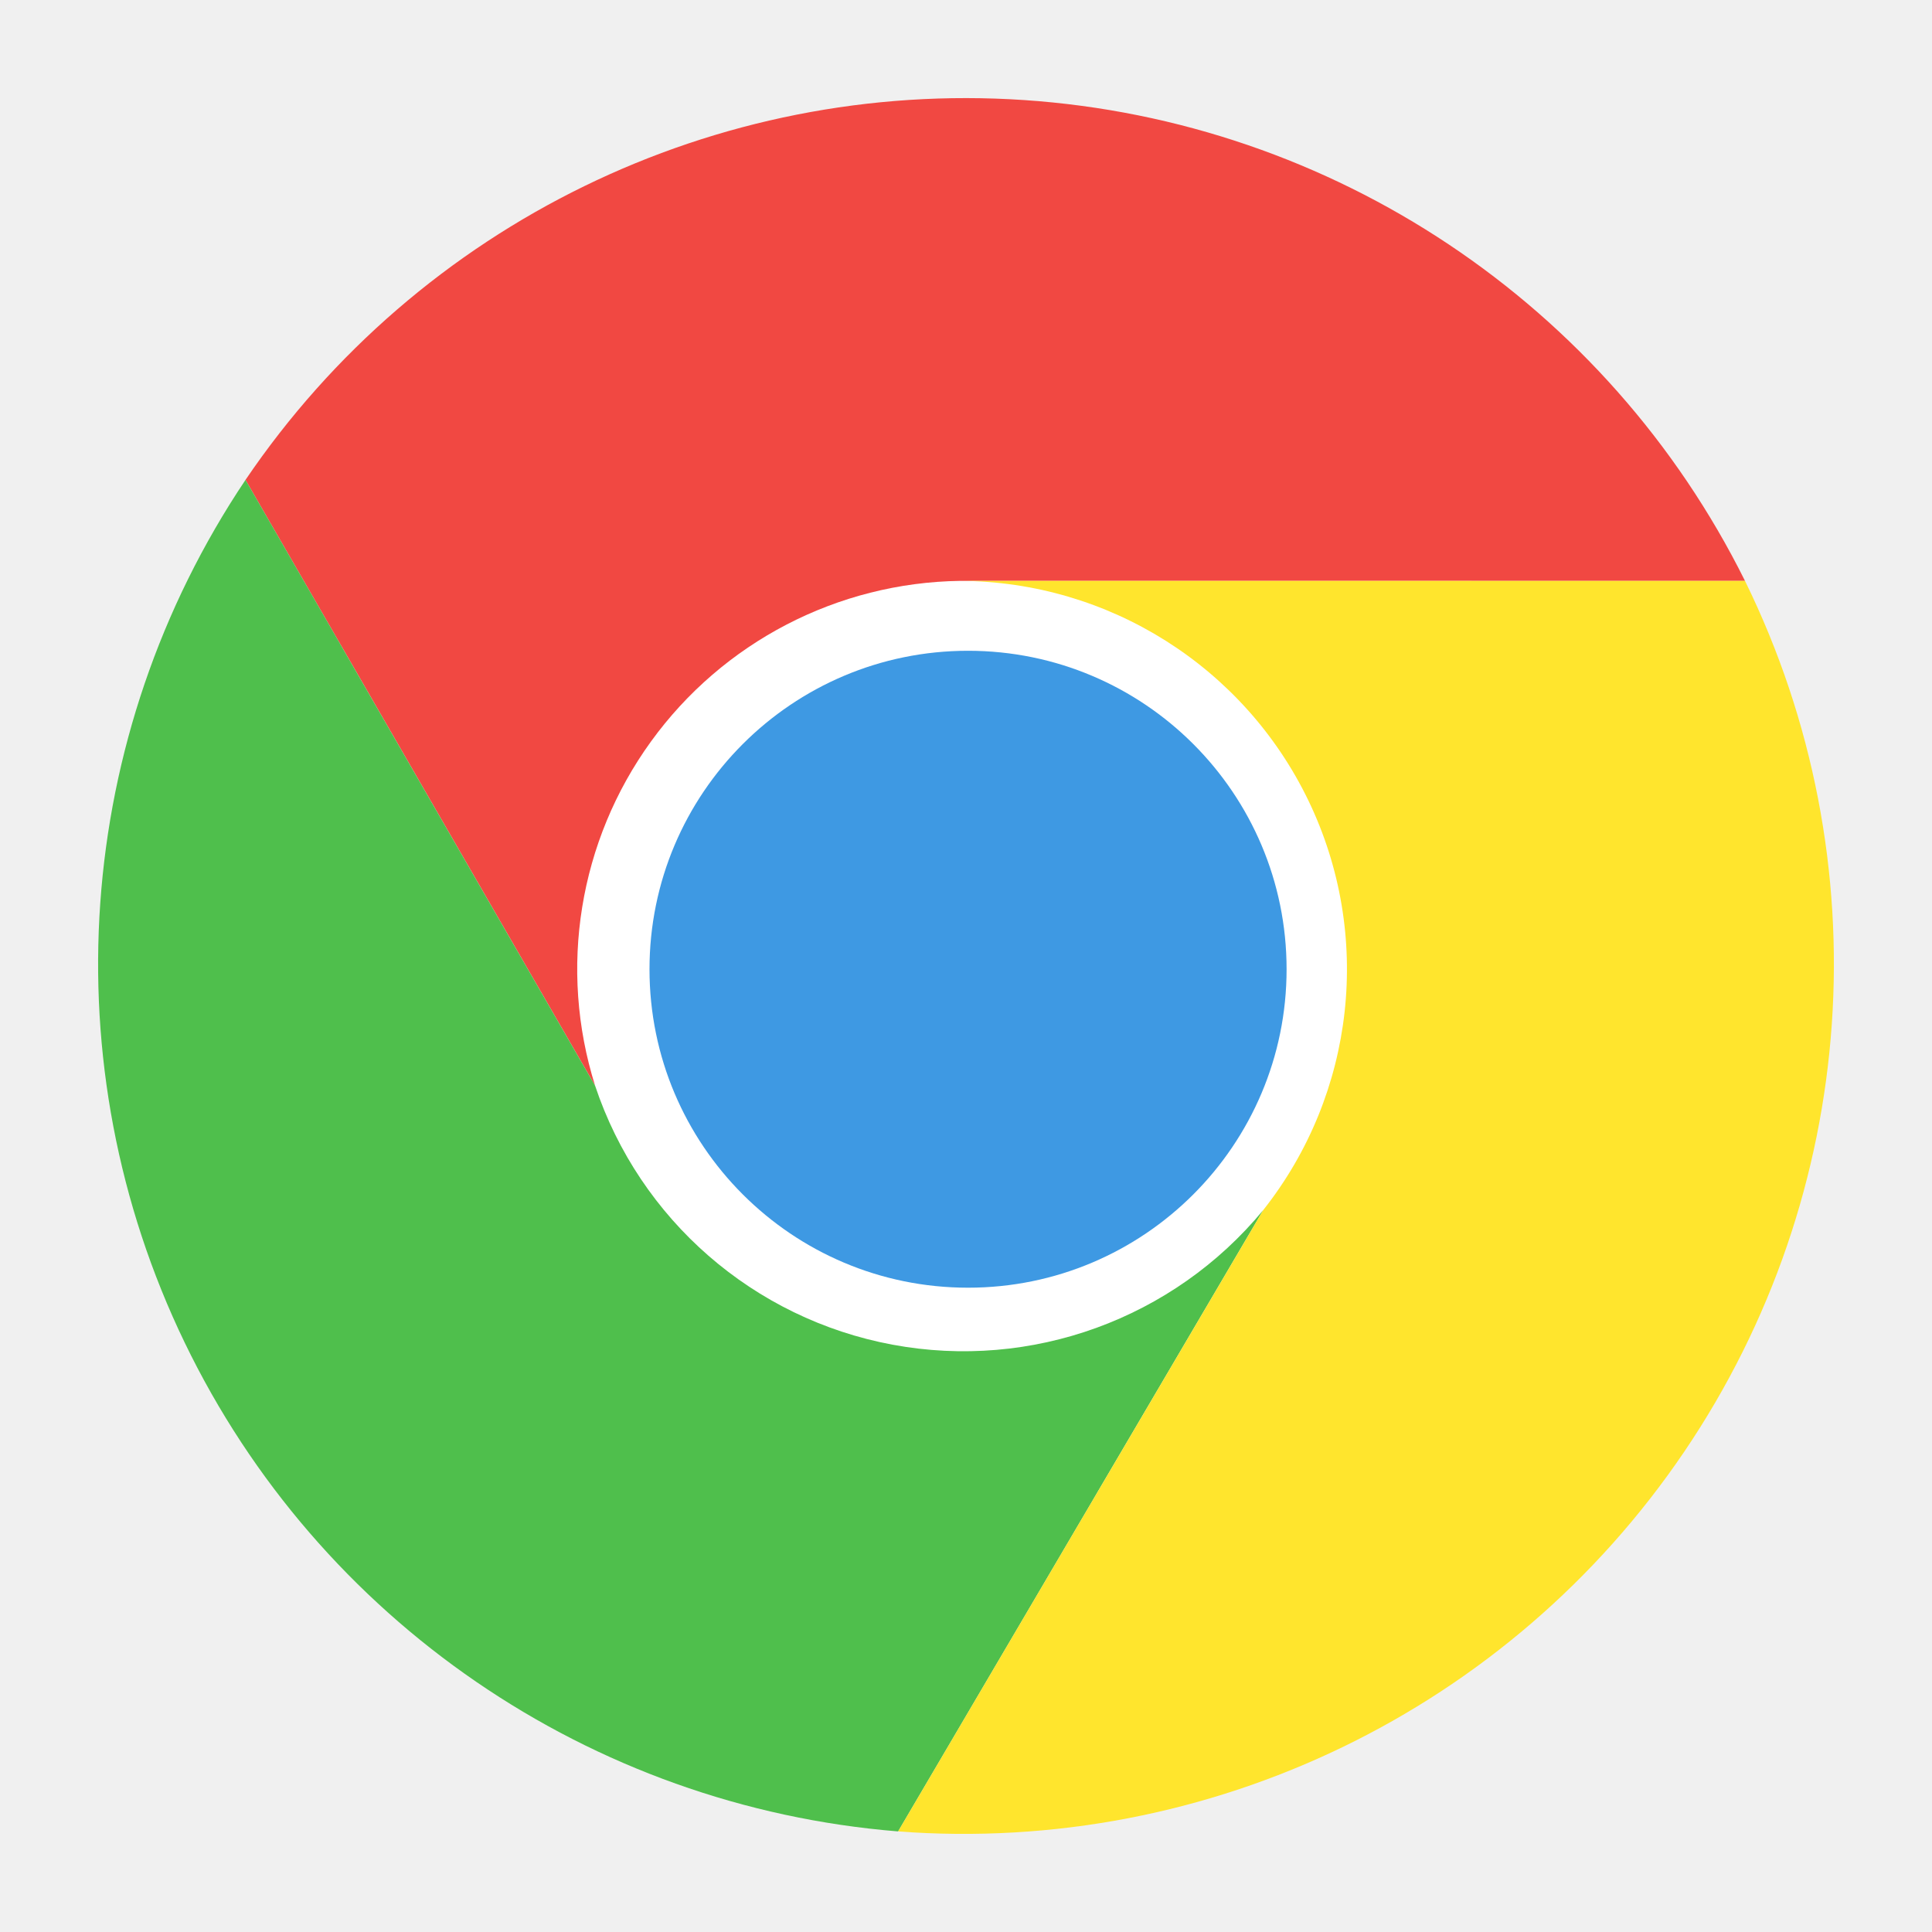
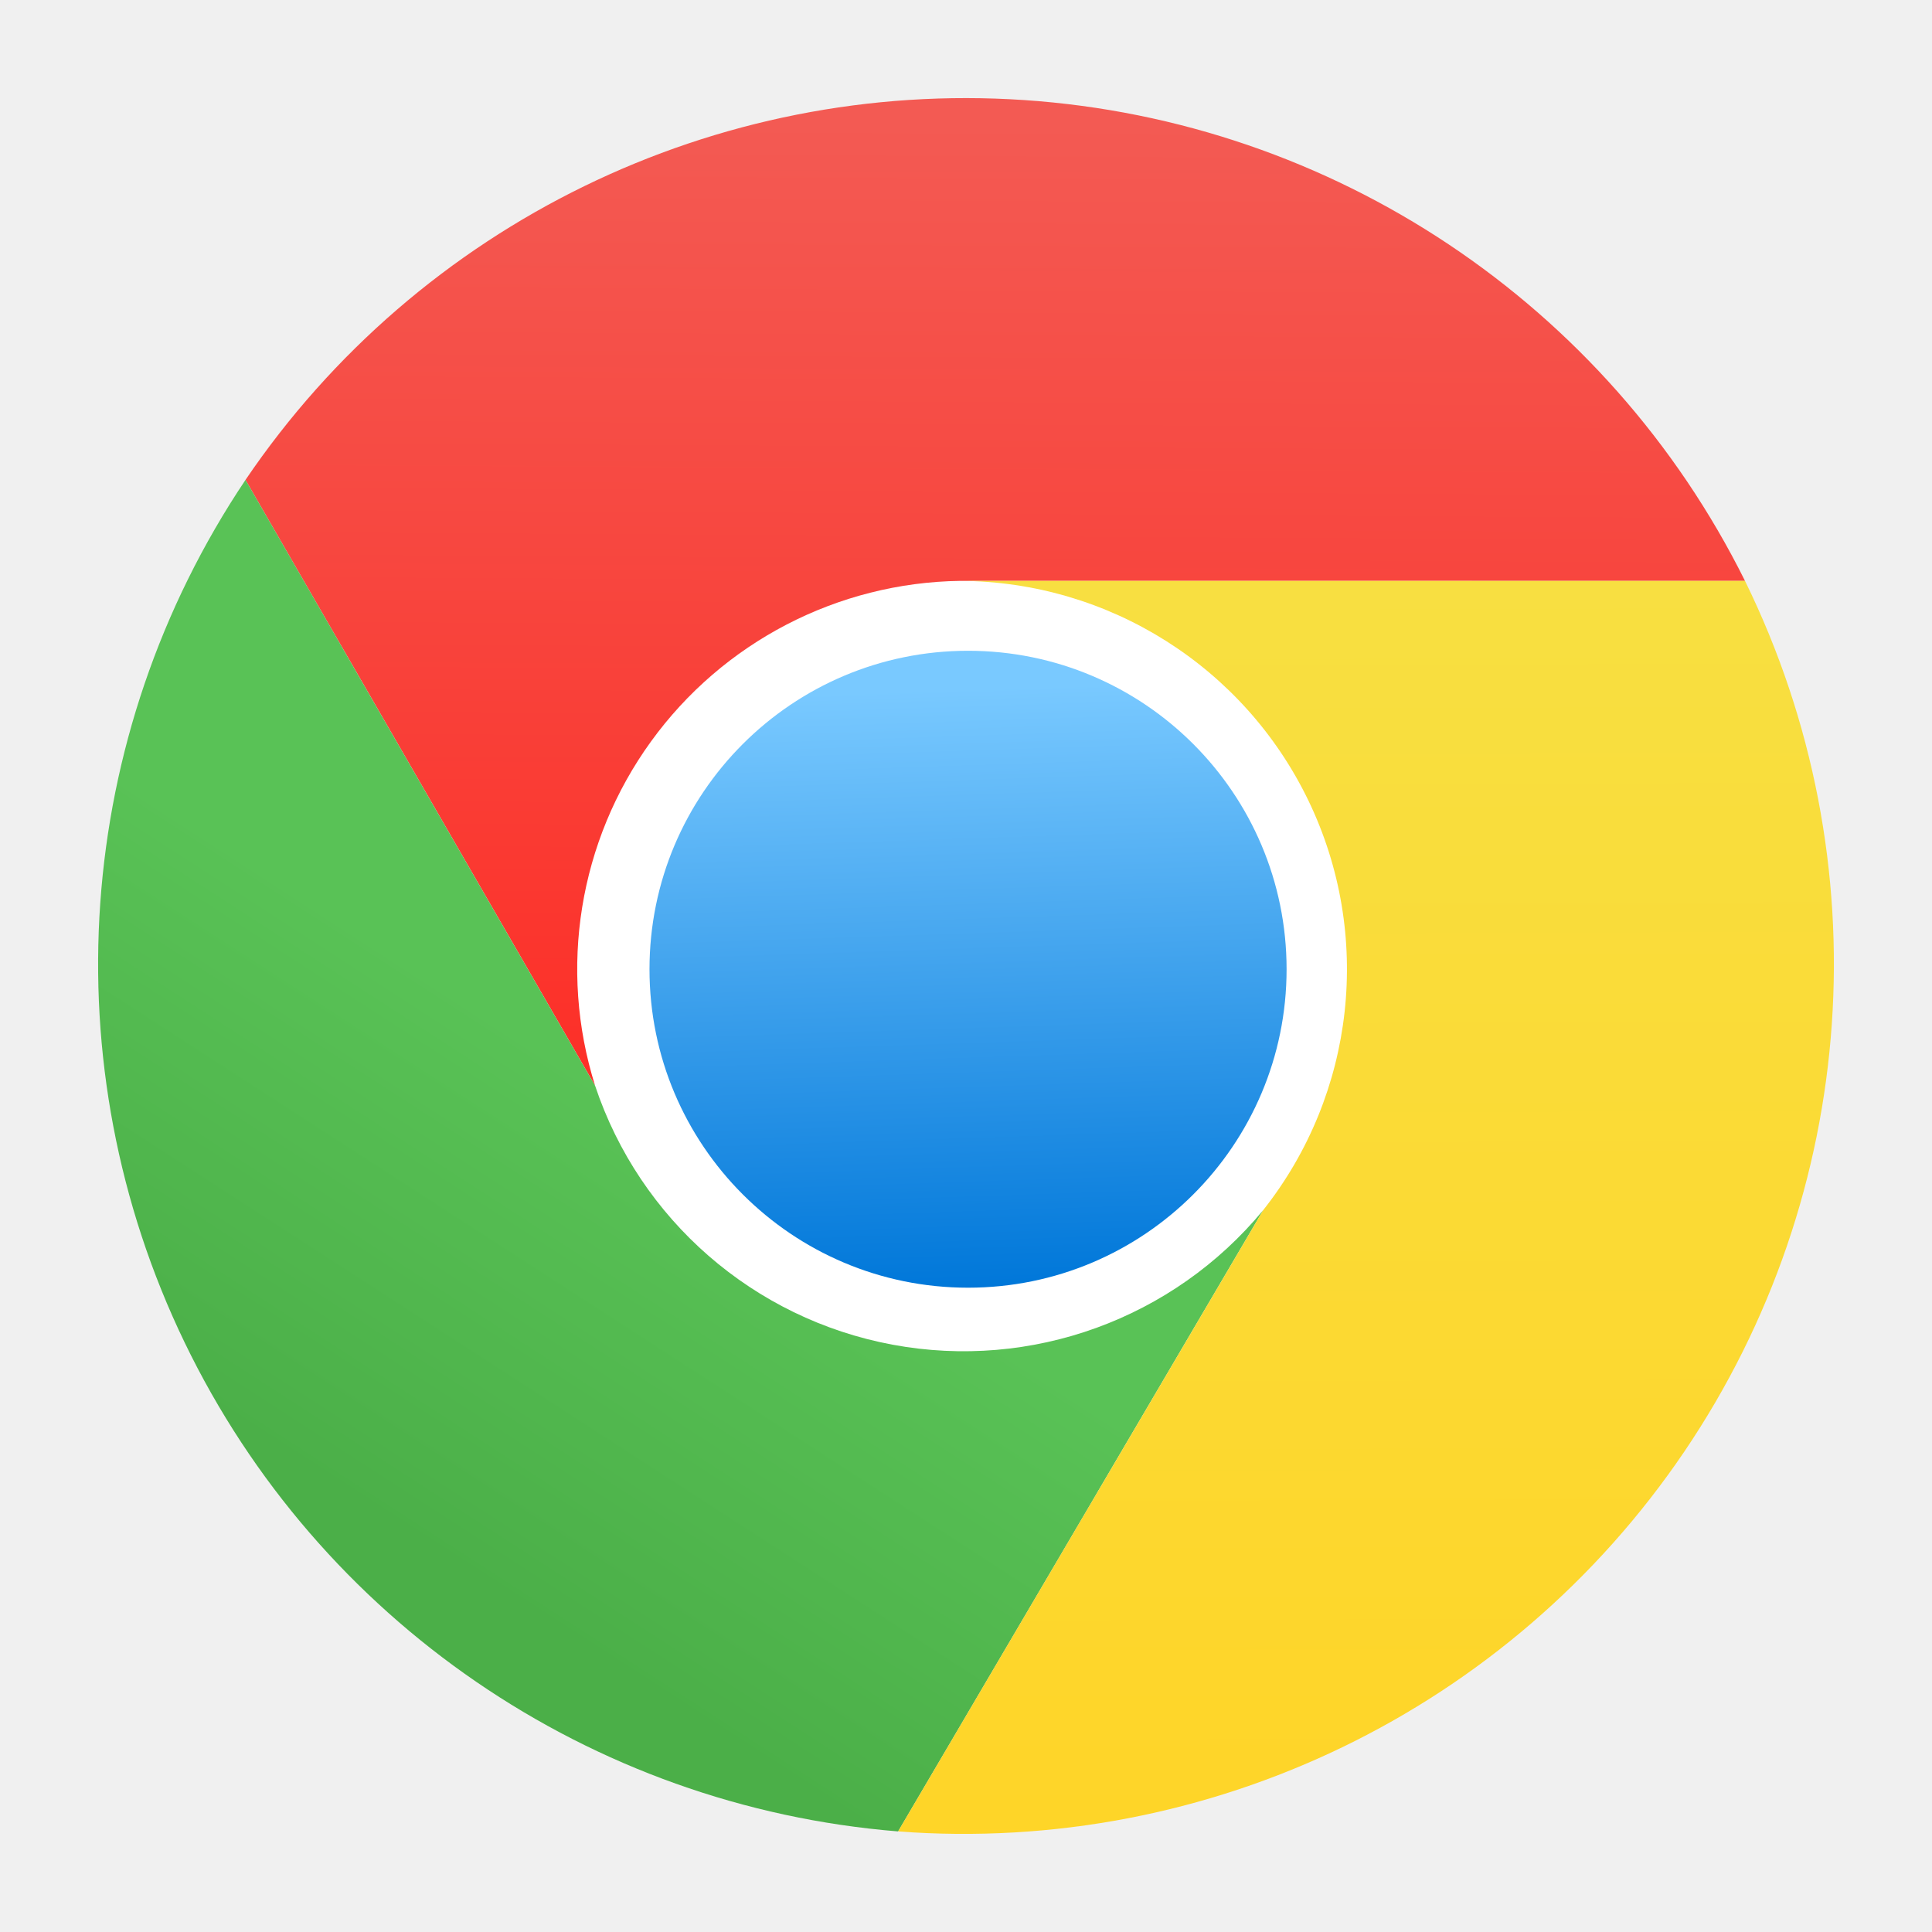
- <svg xmlns="http://www.w3.org/2000/svg" viewBox="0 0 512 512" id="svg2" version="1.1" width="512" height="512">
+ <svg xmlns="http://www.w3.org/2000/svg" xmlns:xlink="http://www.w3.org/1999/xlink" viewBox="0 0 512 512" id="svg2" version="1.1" width="512" height="512">
  <defs id="defs4">
+     <linearGradient id="linearGradient3837">
+       <stop style="stop-color:#4baf48;stop-opacity:1;" offset="0" id="stop3839" />
+       <stop style="stop-color:#59c256;stop-opacity:1;" offset="1" id="stop3841" />
+     </linearGradient>
+     <linearGradient id="linearGradient3829">
+       <stop style="stop-color:#ffd426;stop-opacity:1;" offset="0" id="stop3831" />
+       <stop style="stop-color:#f7e043;stop-opacity:1;" offset="1" id="stop3833" />
+     </linearGradient>
+     <linearGradient id="linearGradient3821">
+       <stop style="stop-color:#f35a53;stop-opacity:1;" offset="0" id="stop3823" />
+       <stop style="stop-color:#ff251d;stop-opacity:1;" offset="1" id="stop3825" />
+     </linearGradient>
+     <linearGradient id="linearGradient3045">
+       <stop style="stop-color:#79c9ff;stop-opacity:1;" offset="0" id="stop3047" />
+       <stop style="stop-color:#0077d9;stop-opacity:1;" offset="1" id="stop3049" />
+     </linearGradient>
    <linearGradient id="blueFade" x1="0" y1="0" x2="0" y2="1">
      <stop offset="0%" stop-color="#81b4e0" id="stop7" />
      <stop offset="100%" stop-color="#0c5a94" id="stop9" />
    </linearGradient>
    <linearGradient id="redFade" gradientUnits="userSpaceOnUse" x1="128" y1="16" x2="128" y2="107">
      <stop offset="0%" stop-color="#f06b59" id="stop12" />
      <stop offset="100%" stop-color="#df2227" id="stop14" />
    </linearGradient>
    <linearGradient id="greenFade" gradientUnits="userSpaceOnUse" x1="72" y1="225" x2="118" y2="149">
      <stop offset="0%" stop-color="#388b41" id="stop17" />
      <stop offset="100%" stop-color="#4cb749" id="stop19" />
    </linearGradient>
    <linearGradient id="yellowFade" gradientUnits="userSpaceOnUse" x1="187" y1="220" x2="138" y2="102">
      <stop offset="0" stop-color="#e4b022" id="stop22" style="stop-color:#ffbd07;stop-opacity:1;" />
      <stop offset="30%" stop-color="#fcd209" id="stop24" />
    </linearGradient>
    <linearGradient id="redShadow" gradientUnits="userSpaceOnUse" x1="80" y1="140" x2="80" y2="60" gradientTransform="translate(-67.28767,-42.52055)">
      <stop offset="0%" stop-color="black" stop-opacity=".15" id="stop27" />
      <stop offset="30%" stop-color="black" stop-opacity=".06" id="stop29" />
      <stop offset="100%" stop-color="black" stop-opacity=".03" id="stop31" />
    </linearGradient>
    <linearGradient id="greenShadow" gradientUnits="userSpaceOnUse" x1="164" y1="161" x2="109" y2="217" gradientTransform="translate(-177.0959,-78.90411)">
      <stop offset="0%" stop-color="black" stop-opacity=".15" id="stop34" />
      <stop offset="30%" stop-color="black" stop-opacity=".06" id="stop36" />
      <stop offset="100%" stop-color="black" stop-opacity=".03" id="stop38" />
    </linearGradient>
    <linearGradient id="yellowShadow" gradientUnits="userSpaceOnUse" x1="139" y1="179" x2="147" y2="100" gradientTransform="translate(-176.6575,-86.35616)">
      <stop offset="0%" stop-color="black" stop-opacity=".15" id="stop41" />
      <stop offset="30%" stop-color="black" stop-opacity=".06" id="stop43" />
      <stop offset="100%" stop-color="black" stop-opacity=".03" id="stop45" />
    </linearGradient>
    <linearGradient y2="100" x2="147" y1="179" x1="139" gradientUnits="userSpaceOnUse" id="yellowShadow-1">
      <stop id="stop41-7" stop-opacity=".15" stop-color="black" offset="0%" />
      <stop id="stop43-9" stop-opacity=".06" stop-color="black" offset="30%" />
      <stop id="stop45-4" stop-opacity=".03" stop-color="black" offset="100%" />
    </linearGradient>
    <linearGradient y2="217" x2="109" y1="161" x1="164" gradientUnits="userSpaceOnUse" id="greenShadow-2">
      <stop id="stop34-0" stop-opacity=".15" stop-color="black" offset="0%" />
      <stop id="stop36-1" stop-opacity=".06" stop-color="black" offset="30%" />
      <stop id="stop38-4" stop-opacity=".03" stop-color="black" offset="100%" />
    </linearGradient>
    <linearGradient y2="60" x2="80" y1="140" x1="80" gradientUnits="userSpaceOnUse" id="redShadow-4">
      <stop id="stop27-2" stop-opacity=".15" stop-color="black" offset="0%" />
      <stop id="stop29-0" stop-opacity=".06" stop-color="black" offset="30%" />
      <stop id="stop31-2" stop-opacity=".03" stop-color="black" offset="100%" />
    </linearGradient>
    <linearGradient y2="102" x2="138" y1="220" x1="187" gradientUnits="userSpaceOnUse" id="yellowFade-2">
      <stop id="stop22-2" stop-color="#e4b022" offset="0%" />
      <stop id="stop24-9" stop-color="#fcd209" offset="30%" />
    </linearGradient>
    <linearGradient y2="149" x2="118" y1="225" x1="72" gradientUnits="userSpaceOnUse" id="greenFade-6">
      <stop id="stop17-5" stop-color="#388b41" offset="0%" />
      <stop id="stop19-1" stop-color="#4cb749" offset="100%" />
    </linearGradient>
    <linearGradient y2="107" x2="128" y1="16" x1="128" gradientUnits="userSpaceOnUse" id="redFade-7">
      <stop id="stop12-1" stop-color="#f06b59" offset="0%" />
      <stop id="stop14-7" stop-color="#df2227" offset="100%" />
    </linearGradient>
    <linearGradient y2="1" x2="0" y1="0" x1="0" id="blueFade-5">
      <stop id="stop7-4" stop-color="#81b4e0" offset="0%" />
      <stop id="stop9-3" stop-color="#0c5a94" offset="100%" />
    </linearGradient>
+     <linearGradient xlink:href="#linearGradient3045" id="linearGradient3051" x1="129.44" y1="91.807" x2="131.995" y2="168.897" gradientUnits="userSpaceOnUse" />
+     <linearGradient xlink:href="#linearGradient3821" id="linearGradient3827" x1="244.603" y1="32.438" x2="242.849" y2="346.301" gradientUnits="userSpaceOnUse" />
+     <linearGradient xlink:href="#linearGradient3829" id="linearGradient3835" x1="333.522" y1="508.28" x2="332.282" y2="128.884" gradientUnits="userSpaceOnUse" />
+     <linearGradient xlink:href="#linearGradient3837" id="linearGradient3843" x1="108.411" y1="407.959" x2="178.728" y2="299.246" gradientUnits="userSpaceOnUse" />
  </defs>
  <rect style="fill:#ffffff;fill-opacity:1;stroke:none" id="rect3033" width="299.65" height="277.917" x="90.471" y="117.899" />
-   <circle cx="128" cy="128" r="41" id="circle53" style="fill:#3e99e3;fill-opacity:1" transform="matrix(2.058968,0,0,2.058435,-7.006039,-6.622038)" />
-   <path d="M 462.439,153.936 A 230.604,230.545 0 0 0 65.058,127.176 l 92.654,160.558 a 102.948,102.922 0 0 1 96.772,-133.798" id="path55" style="fill:#f14842;fill-opacity:1" />
-   <path d="M 65.058,127.176 A 230.604,230.545 0 0 0 238.011,485.344 L 334.783,320.669 A 102.948,102.922 0 0 1 157.711,287.734" id="path57" style="fill:#4fbf4c;fill-opacity:1" />
-   <path d="M 238.011,485.344 A 230.604,230.545 0 0 0 462.439,153.936 l -207.956,0 a 102.948,102.922 0 0 1 80.3,166.733" id="path59" style="fill:#ffe52d;fill-opacity:1" />
+   <circle cx="128" cy="128" r="41" id="circle53" style="fill:url(#linearGradient3051);fill-opacity:1" transform="matrix(2.058968,0,0,2.058435,-7.006039,-6.622038)" />
+   <path d="M 462.439,153.936 A 230.604,230.545 0 0 0 65.058,127.176 l 92.654,160.558 a 102.948,102.922 0 0 1 96.772,-133.798" id="path55" style="fill:url(#linearGradient3827);fill-opacity:1.0" />
+   <path d="M 65.058,127.176 A 230.604,230.545 0 0 0 238.011,485.344 L 334.783,320.669 A 102.948,102.922 0 0 1 157.711,287.734" id="path57" style="fill:url(#linearGradient3843);fill-opacity:1.0" />
+   <path d="M 238.011,485.344 A 230.604,230.545 0 0 0 462.439,153.936 l -207.956,0 a 102.948,102.922 0 0 1 80.3,166.733" id="path59" style="fill:url(#linearGradient3835);fill-opacity:1.0" />
</svg>
